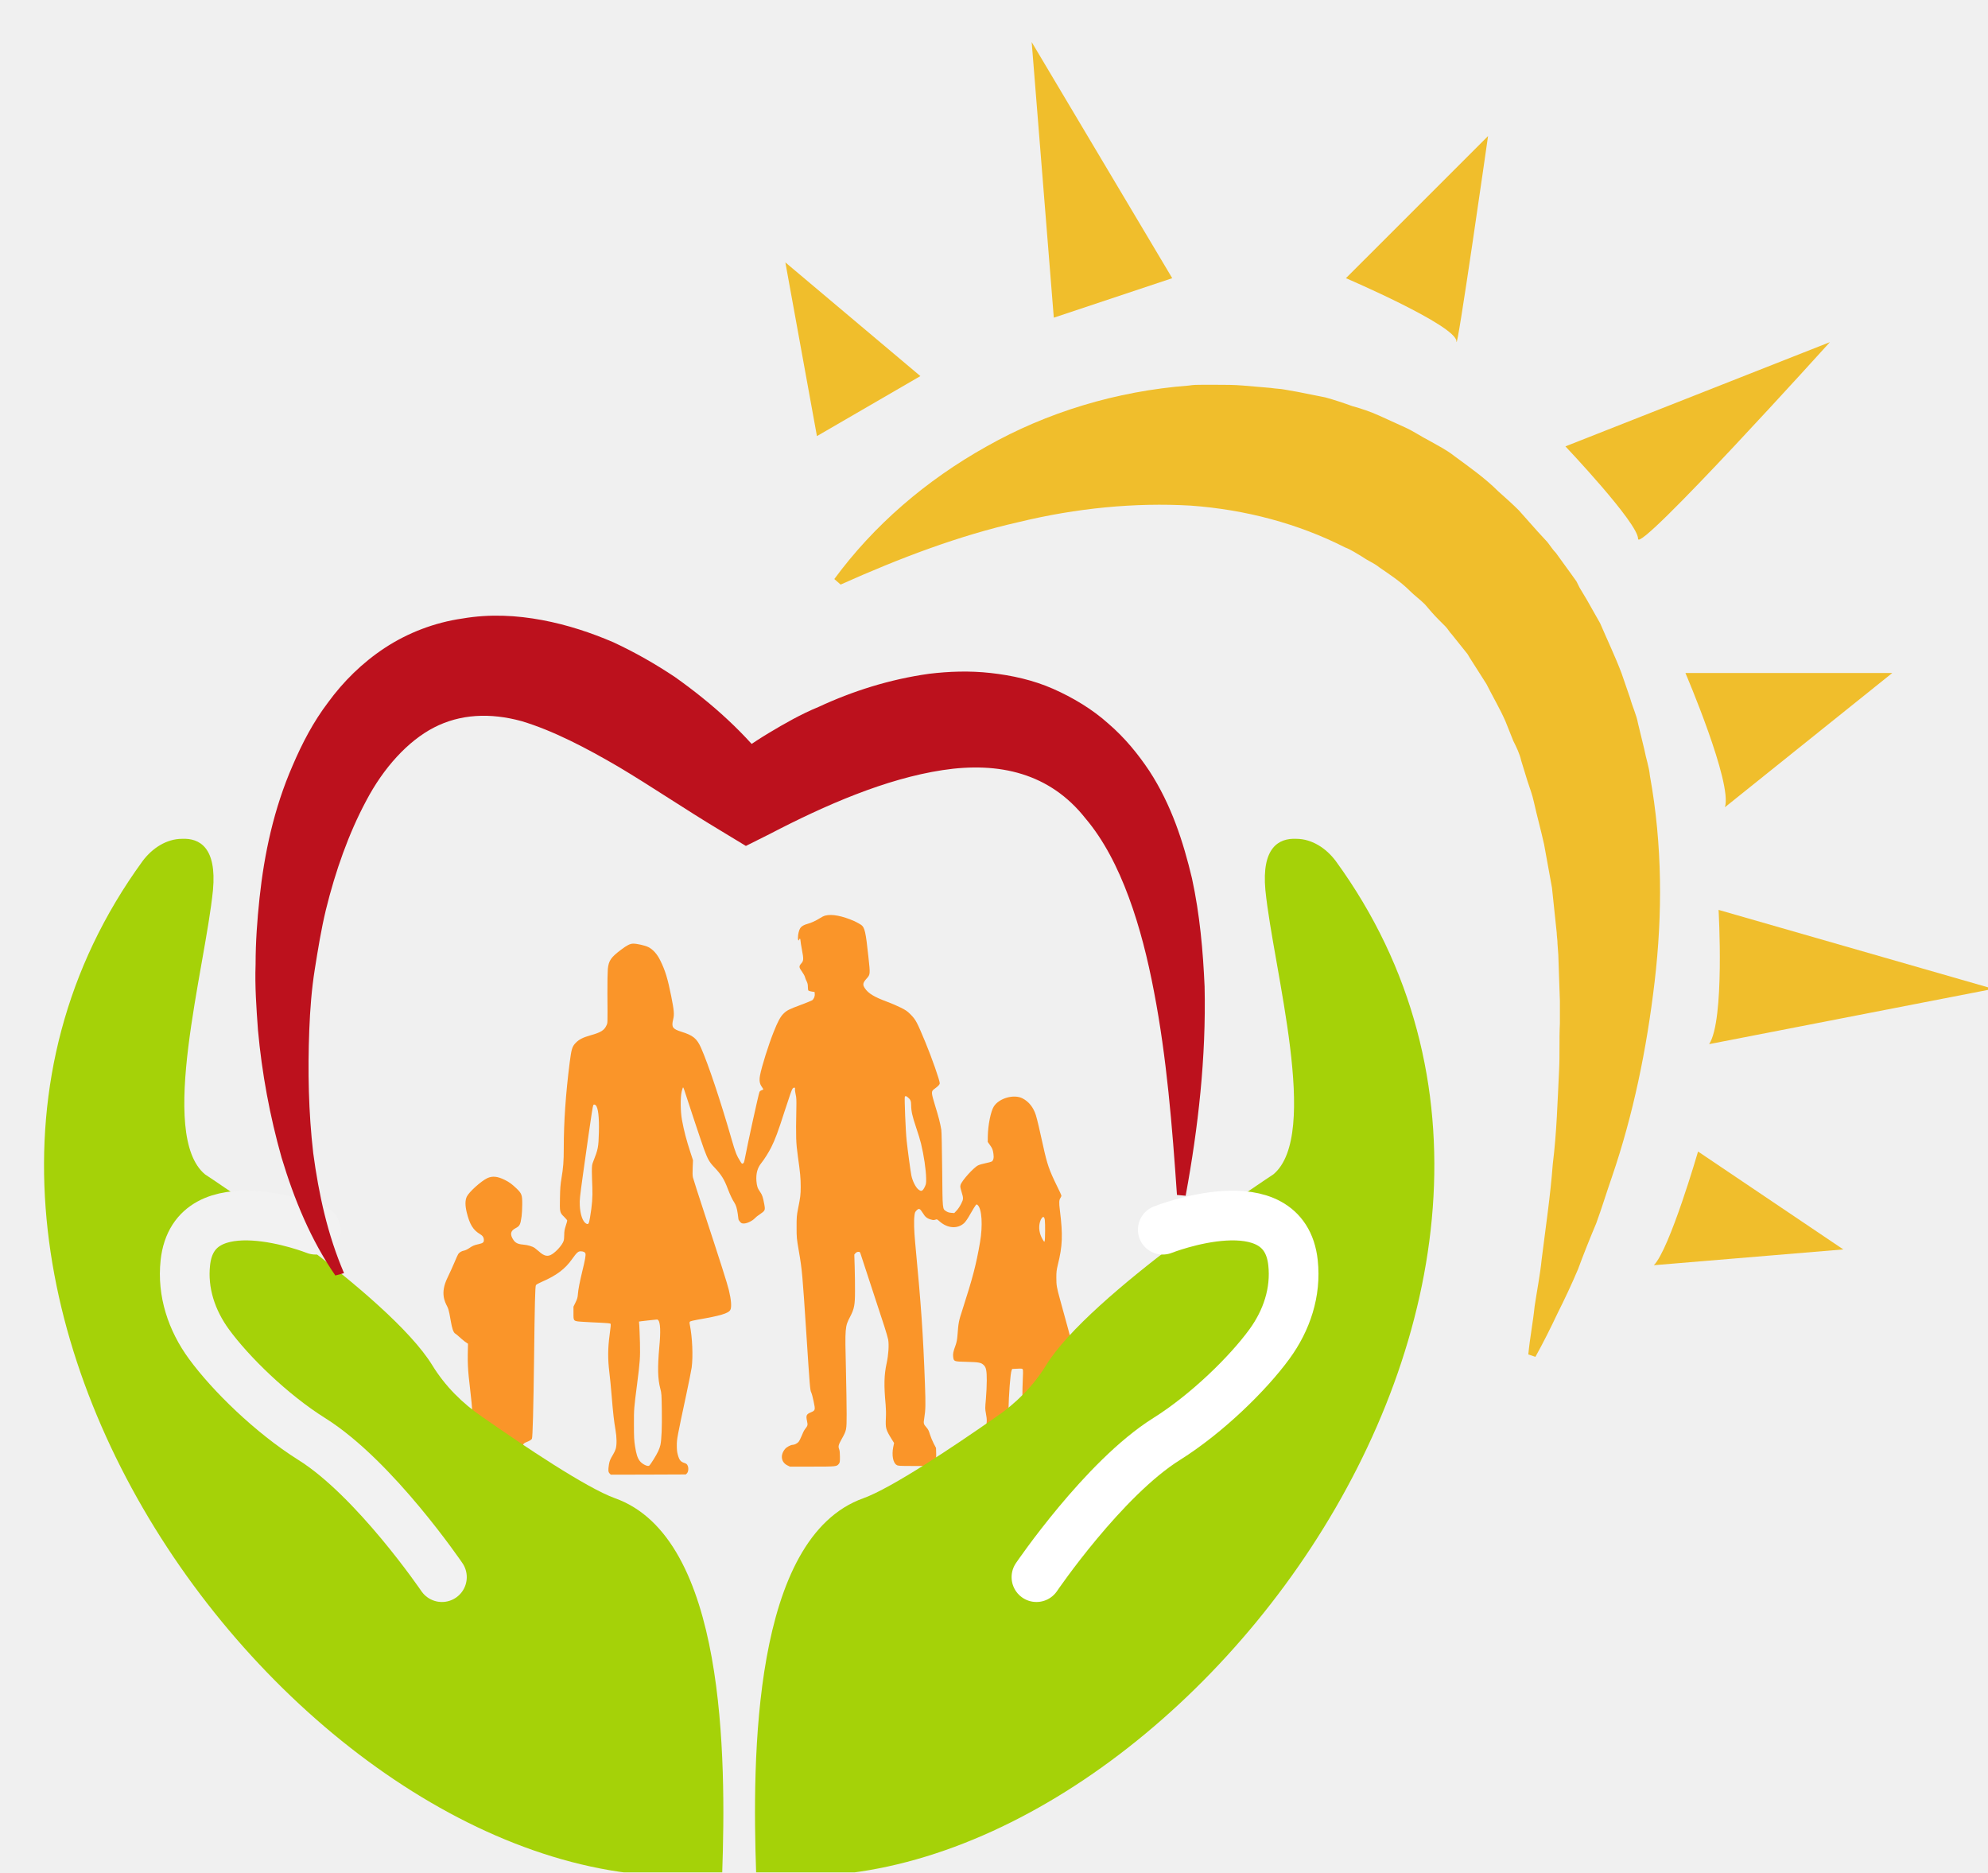
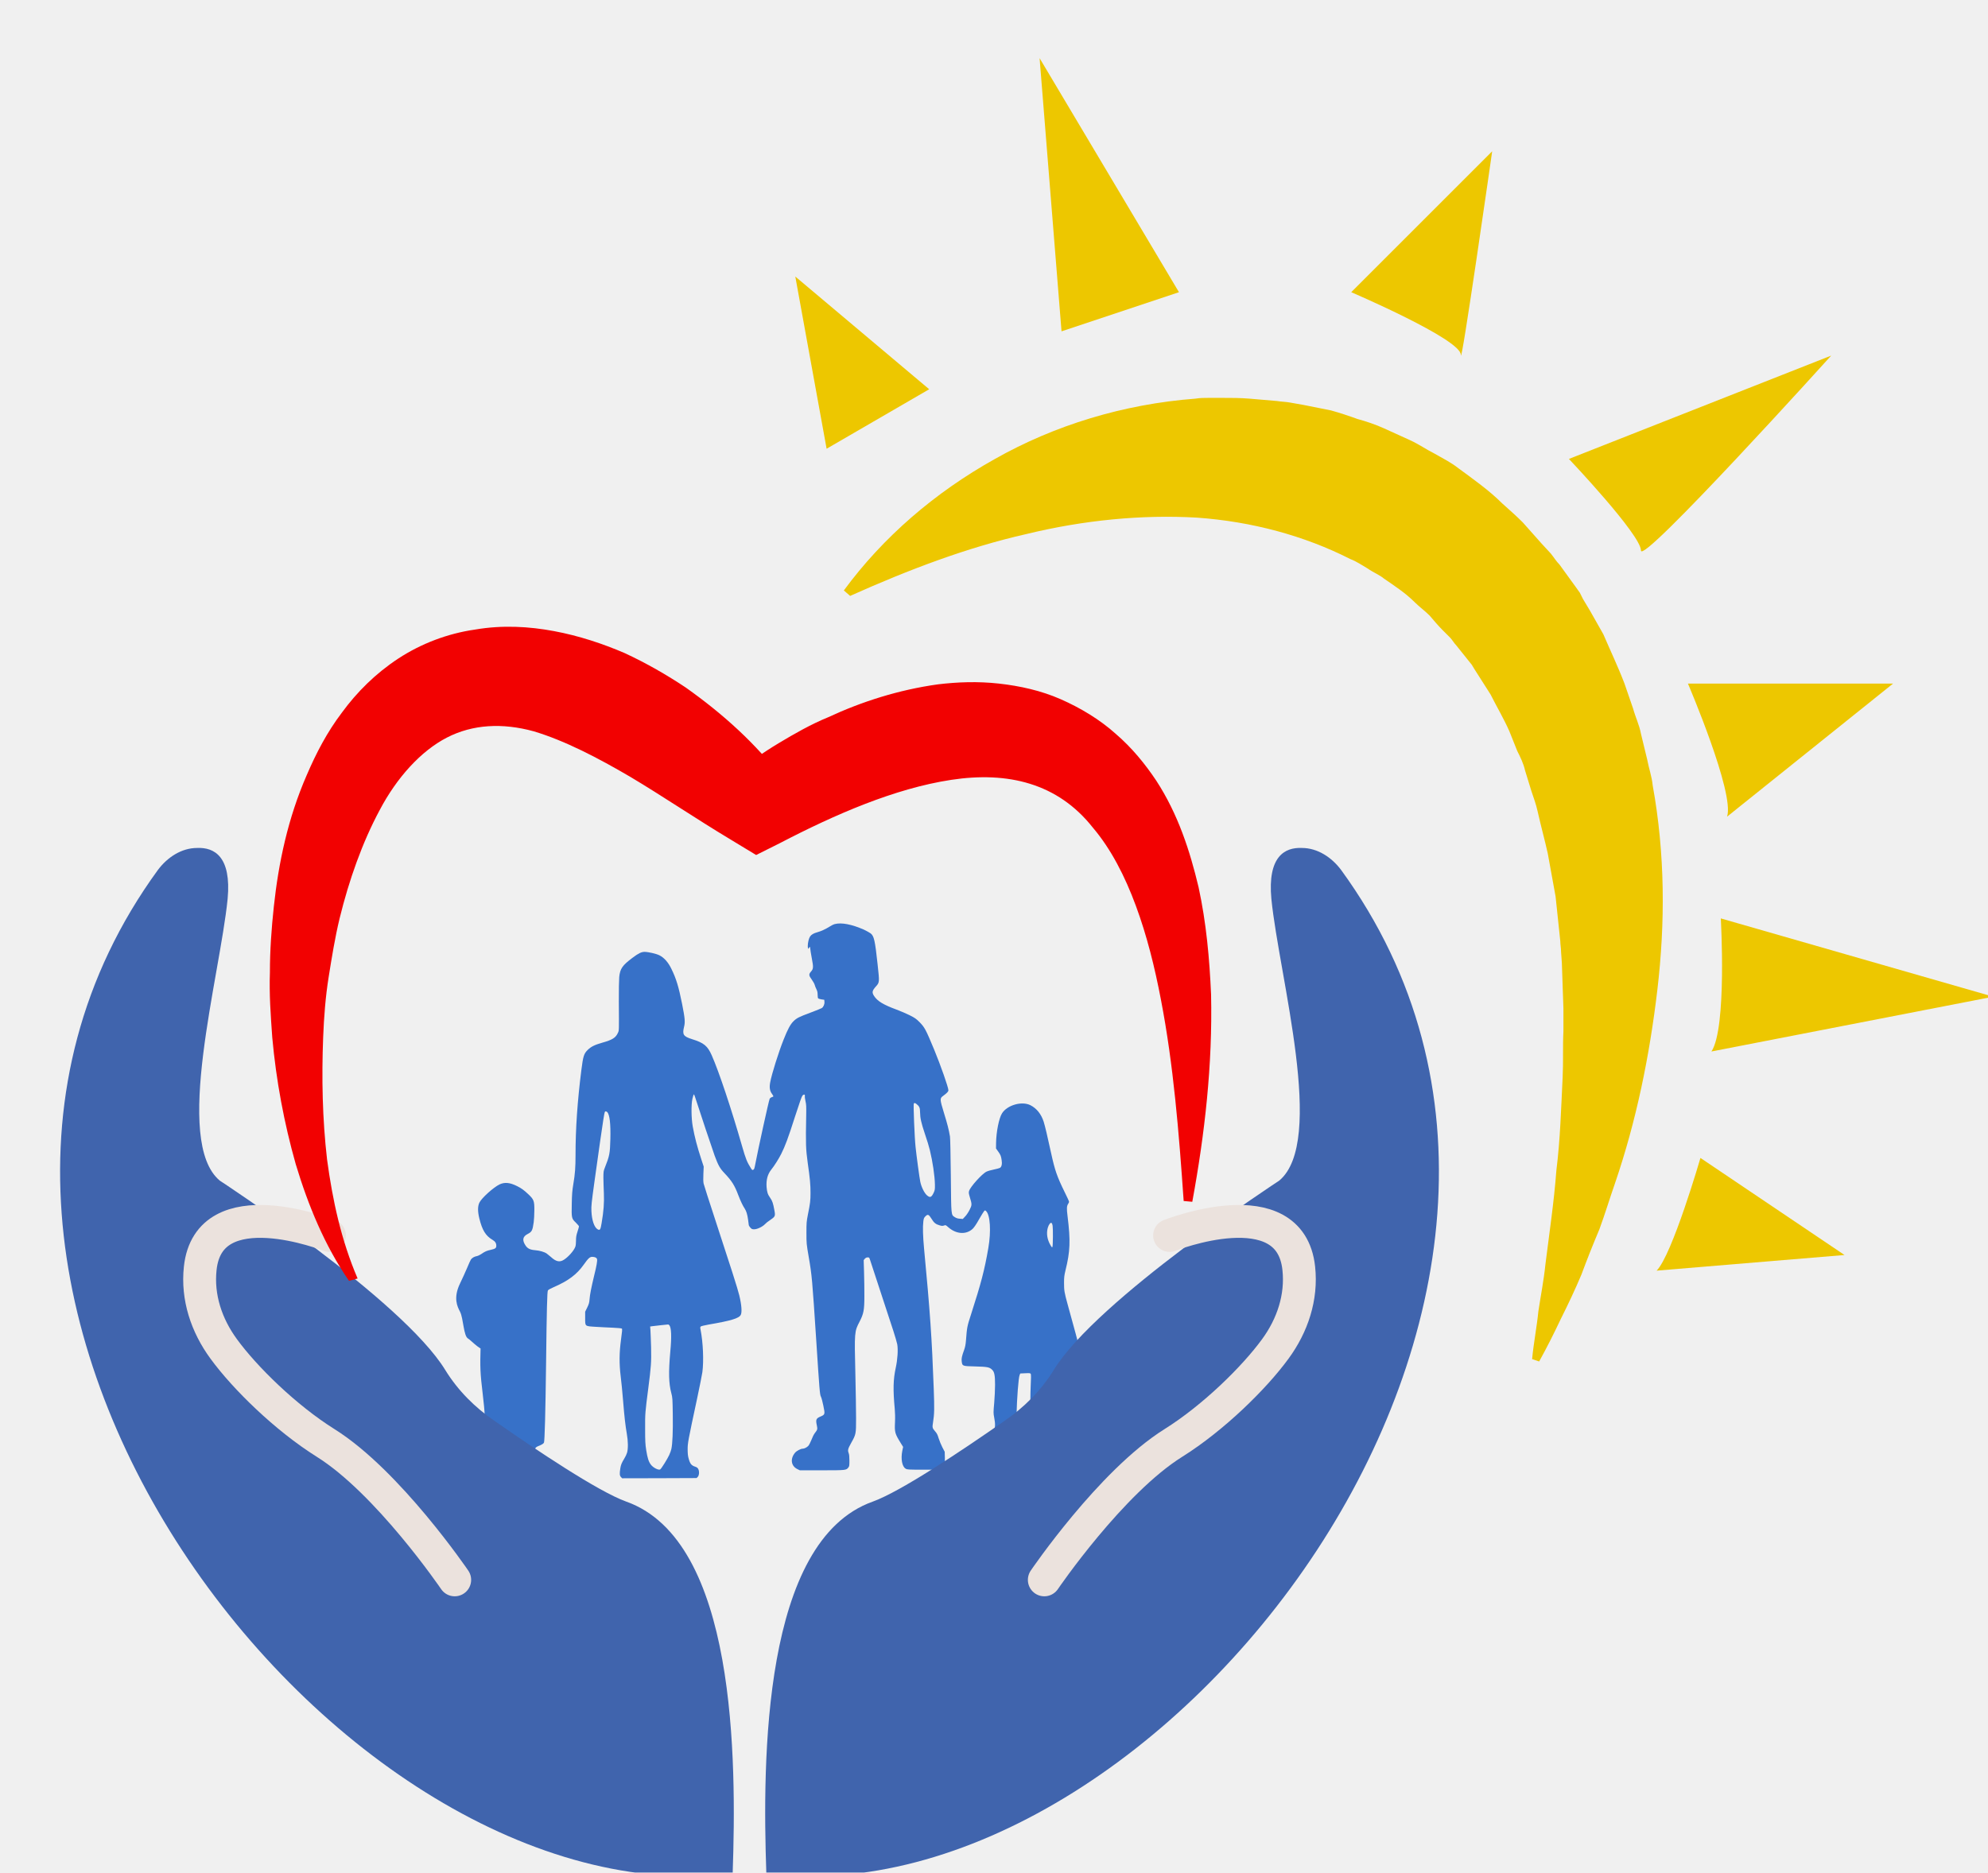
- <svg xmlns="http://www.w3.org/2000/svg" width="120" height="113" viewBox="0 0 120 113" fill="none">
+ <svg xmlns="http://www.w3.org/2000/svg" width="121" height="114" viewBox="0 0 121 114" fill="none">
  <g clip-path="url(#clip0)">
-     <path d="M49.809 55.259C49.733 55.278 49.585 55.35 49.48 55.421C49.256 55.564 48.965 55.698 48.751 55.755C48.522 55.817 48.384 55.898 48.303 56.017C48.227 56.136 48.165 56.394 48.165 56.608C48.165 56.751 48.208 56.803 48.241 56.708C48.27 56.613 48.317 56.641 48.317 56.751C48.317 56.808 48.36 57.07 48.408 57.328C48.517 57.89 48.508 57.985 48.365 58.147C48.217 58.314 48.222 58.386 48.408 58.638C48.489 58.753 48.575 58.9 48.589 58.967C48.608 59.034 48.651 59.153 48.694 59.229C48.746 59.339 48.765 59.42 48.765 59.563C48.765 59.682 48.779 59.768 48.803 59.787C48.822 59.801 48.913 59.83 49.004 59.844L49.17 59.868L49.18 59.992C49.194 60.139 49.118 60.306 49.018 60.373C48.98 60.397 48.684 60.516 48.37 60.635C47.636 60.907 47.488 60.978 47.283 61.188C47.102 61.369 46.94 61.674 46.702 62.274C46.387 63.061 45.977 64.367 45.877 64.9C45.82 65.21 45.853 65.415 45.987 65.596C46.035 65.663 46.073 65.73 46.073 65.744C46.073 65.758 46.03 65.782 45.977 65.796C45.92 65.815 45.863 65.858 45.844 65.901C45.791 66.011 45.129 69.032 44.977 69.842C44.914 70.162 44.91 70.181 44.843 70.219C44.791 70.247 44.776 70.233 44.705 70.123C44.467 69.747 44.39 69.556 44.171 68.794C43.513 66.501 42.76 64.243 42.317 63.242C42.065 62.675 41.841 62.489 41.121 62.265C40.592 62.098 40.52 61.988 40.635 61.517C40.711 61.212 40.687 60.992 40.516 60.12C40.306 59.072 40.158 58.576 39.858 57.971C39.672 57.585 39.415 57.299 39.138 57.161C38.943 57.061 38.452 56.951 38.228 56.951C38.038 56.951 37.852 57.042 37.489 57.318C36.88 57.776 36.741 57.971 36.689 58.486C36.675 58.657 36.66 59.32 36.665 59.963C36.679 61.874 36.679 61.717 36.608 61.884C36.474 62.179 36.274 62.308 35.66 62.479C35.188 62.613 34.964 62.727 34.764 62.927C34.539 63.151 34.492 63.304 34.387 64.128C34.144 66.044 34.03 67.722 34.03 69.308C34.03 70.071 34.001 70.476 33.891 71.119C33.829 71.491 33.81 71.725 33.801 72.287C33.782 73.159 33.786 73.183 34.049 73.436C34.154 73.54 34.239 73.64 34.239 73.664C34.239 73.688 34.201 73.831 34.149 73.984C34.077 74.207 34.058 74.317 34.058 74.527C34.058 74.67 34.044 74.837 34.02 74.894C33.944 75.127 33.596 75.523 33.324 75.694C33.067 75.861 32.843 75.814 32.528 75.523C32.438 75.447 32.323 75.351 32.276 75.318C32.133 75.218 31.852 75.137 31.57 75.113C31.27 75.089 31.113 75.013 30.994 74.837C30.77 74.508 30.808 74.284 31.118 74.126C31.375 73.993 31.413 73.917 31.485 73.407C31.504 73.259 31.523 72.935 31.523 72.687C31.527 72.115 31.494 72.025 31.156 71.706C30.894 71.458 30.736 71.343 30.479 71.215C30.031 70.991 29.726 70.962 29.412 71.105C29.04 71.281 28.306 71.944 28.177 72.22C28.072 72.444 28.072 72.749 28.172 73.169C28.349 73.893 28.558 74.236 28.978 74.484C29.135 74.575 29.207 74.684 29.207 74.841C29.207 74.984 29.154 75.027 28.883 75.089C28.63 75.142 28.52 75.189 28.287 75.351C28.201 75.408 28.077 75.466 28.015 75.475C27.872 75.499 27.729 75.585 27.663 75.68C27.634 75.723 27.529 75.952 27.434 76.185C27.334 76.424 27.138 76.852 27 77.138C26.571 78.029 26.838 78.549 27 78.859C27.21 79.259 27.209 80.365 27.5 80.5C27.633 80.562 28.5 81.5 28.5 81C28.747 81.157 28.619 80.995 28.5 81C28.567 81.052 28.252 81 28.253 80.927C28.215 82.295 28.225 82.557 28.387 83.925C28.449 84.42 28.497 84.959 28.497 85.121C28.497 85.388 28.487 85.45 28.401 85.674C28.211 86.179 28.225 86.517 28.477 87.351C28.692 88.071 28.744 88.347 28.721 88.652C28.692 89.043 28.449 89 30.794 89C32.333 89 32.833 88.99 32.862 88.962C32.91 88.914 32.905 88.781 32.857 88.662C32.809 88.547 32.514 88.261 32.4 88.218C32.357 88.199 32.242 88.176 32.152 88.156C32.061 88.142 31.937 88.094 31.875 88.056C31.485 87.799 31.394 87.194 31.718 87.06C31.98 86.956 32.08 86.894 32.109 86.827C32.152 86.727 32.2 85.04 32.238 81.942C32.276 78.687 32.304 77.648 32.347 77.567C32.366 77.524 32.505 77.448 32.705 77.362C33.586 76.981 34.111 76.586 34.525 75.999C34.802 75.609 34.897 75.518 35.045 75.518C35.207 75.518 35.316 75.57 35.34 75.661C35.364 75.761 35.312 76.066 35.154 76.7C34.983 77.42 34.907 77.801 34.883 78.101C34.868 78.311 34.844 78.392 34.74 78.606L34.616 78.859V79.24C34.616 79.76 34.587 79.736 35.25 79.778C35.526 79.798 35.998 79.817 36.284 79.831C36.627 79.845 36.827 79.869 36.851 79.888C36.88 79.917 36.865 80.069 36.798 80.56C36.689 81.361 36.684 82.009 36.779 82.8C36.818 83.086 36.88 83.739 36.922 84.254C37.008 85.316 37.065 85.783 37.151 86.288C37.232 86.736 37.237 87.208 37.165 87.446C37.137 87.537 37.065 87.694 37.003 87.79C36.832 88.076 36.794 88.166 36.756 88.39C36.703 88.733 36.713 88.838 36.798 88.928L36.87 89L39.134 88.995L41.397 88.986L41.464 88.919C41.555 88.829 41.574 88.595 41.507 88.452C41.469 88.366 41.426 88.333 41.316 88.295C41.078 88.218 40.997 88.114 40.907 87.77C40.868 87.637 40.854 87.47 40.854 87.232C40.854 86.856 40.873 86.746 41.431 84.139C41.578 83.448 41.721 82.733 41.75 82.538C41.841 81.861 41.793 80.727 41.641 79.96C41.612 79.831 41.617 79.793 41.65 79.76C41.674 79.736 41.893 79.683 42.136 79.64C43.471 79.412 43.976 79.264 44.085 79.054C44.171 78.892 44.138 78.444 43.995 77.858C43.909 77.486 43.451 76.057 42.532 73.259C42.165 72.139 41.845 71.148 41.826 71.057C41.803 70.948 41.798 70.757 41.812 70.457L41.831 70.023L41.693 69.604C41.421 68.77 41.288 68.255 41.164 67.583C41.073 67.078 41.064 66.249 41.145 65.891C41.178 65.758 41.212 65.639 41.226 65.629C41.24 65.615 41.269 65.677 41.297 65.763C41.569 66.611 42.37 69.013 42.498 69.361C42.718 69.952 42.813 70.128 43.099 70.428C43.537 70.891 43.709 71.157 43.933 71.753C44.076 72.125 44.209 72.406 44.328 72.582C44.428 72.74 44.486 72.926 44.533 73.259C44.557 73.426 44.576 73.574 44.576 73.593C44.576 73.612 44.619 73.678 44.667 73.736C44.752 73.826 44.776 73.841 44.905 73.841C45.086 73.841 45.41 73.688 45.563 73.526C45.62 73.464 45.748 73.359 45.849 73.297C46.192 73.064 46.201 73.045 46.13 72.663C46.058 72.263 46.006 72.106 45.882 71.934C45.725 71.71 45.687 71.591 45.658 71.267C45.629 70.819 45.72 70.49 45.949 70.2C46.125 69.985 46.401 69.547 46.549 69.251C46.788 68.775 46.969 68.293 47.383 66.997C47.669 66.111 47.798 65.749 47.845 65.696C47.931 65.606 48.008 65.629 47.988 65.734C47.979 65.777 47.998 65.915 48.027 66.044C48.074 66.244 48.079 66.368 48.069 66.921C48.036 68.66 48.046 68.942 48.16 69.78C48.303 70.781 48.332 71.119 48.332 71.629C48.332 72.092 48.312 72.263 48.174 72.94C48.089 73.378 48.084 73.445 48.084 74.064C48.084 74.708 48.089 74.741 48.222 75.518C48.417 76.652 48.436 76.862 48.679 80.579C48.88 83.677 48.899 83.906 48.965 84.029C48.999 84.096 49.066 84.339 49.113 84.578C49.223 85.102 49.218 85.121 48.942 85.24C48.675 85.35 48.641 85.43 48.713 85.759C48.765 86.017 48.765 86.031 48.584 86.264C48.532 86.331 48.441 86.517 48.384 86.67C48.322 86.827 48.236 86.989 48.193 87.032C48.103 87.122 47.955 87.199 47.85 87.199C47.736 87.199 47.483 87.332 47.393 87.442C47.083 87.809 47.145 88.247 47.526 88.438L47.683 88.514H49.027C50.486 88.514 50.505 88.509 50.633 88.347C50.695 88.271 50.7 88.228 50.7 87.923C50.7 87.68 50.686 87.546 50.653 87.461C50.586 87.294 50.61 87.199 50.805 86.851C51.1 86.322 51.105 86.312 51.105 85.345C51.105 84.882 51.086 83.672 51.062 82.647C51 80.093 51.005 80.064 51.315 79.469C51.568 78.983 51.61 78.754 51.61 77.915C51.615 77.534 51.601 76.886 51.591 76.471L51.568 75.718L51.634 75.637C51.682 75.585 51.734 75.556 51.801 75.551C51.892 75.547 51.906 75.556 51.944 75.666C51.996 75.823 53.14 79.311 53.383 80.055C53.488 80.374 53.588 80.732 53.612 80.846C53.669 81.175 53.631 81.761 53.521 82.266C53.364 82.991 53.35 83.601 53.459 84.773C53.479 84.987 53.488 85.311 53.474 85.583C53.445 86.207 53.469 86.279 53.826 86.86L53.969 87.089L53.917 87.337C53.822 87.823 53.903 88.285 54.122 88.414C54.212 88.471 54.27 88.476 55.213 88.476C56.195 88.476 56.205 88.476 56.305 88.409C56.486 88.285 56.519 88.185 56.51 87.761L56.5 87.385L56.357 87.113C56.281 86.965 56.181 86.722 56.133 86.57C56.066 86.341 56.023 86.26 55.904 86.126C55.747 85.945 55.737 85.907 55.79 85.588C55.871 85.083 55.876 84.768 55.833 83.567C55.718 80.436 55.609 78.878 55.242 74.999C55.175 74.274 55.156 73.698 55.199 73.364C55.218 73.188 55.237 73.14 55.323 73.054C55.471 72.906 55.528 72.93 55.695 73.197C55.842 73.445 55.957 73.536 56.195 73.602C56.324 73.64 56.371 73.64 56.457 73.612C56.557 73.574 56.562 73.579 56.719 73.717C57.201 74.141 57.801 74.179 58.197 73.817C58.287 73.731 58.421 73.54 58.587 73.24C58.73 72.992 58.869 72.763 58.897 72.735C58.95 72.678 58.959 72.678 59.016 72.73C59.269 72.959 59.331 73.96 59.155 74.98C58.921 76.333 58.721 77.1 58.092 79.054C57.868 79.736 57.853 79.826 57.796 80.584C57.777 80.846 57.744 81.003 57.687 81.17C57.539 81.57 57.515 81.709 57.534 81.875C57.572 82.171 57.563 82.171 58.349 82.19C59.093 82.209 59.226 82.233 59.383 82.39C59.526 82.523 59.564 82.733 59.564 83.31C59.564 83.586 59.541 84.087 59.512 84.42C59.46 84.997 59.46 85.03 59.512 85.302C59.588 85.688 59.579 85.912 59.488 86.112C59.388 86.336 59.231 86.498 58.969 86.66C58.678 86.841 58.578 87.041 58.711 87.165C58.764 87.213 58.845 87.218 59.765 87.194L60.756 87.175L60.813 87.099C60.889 87.003 60.889 86.946 60.808 86.779C60.742 86.646 60.742 86.646 60.794 86.427C60.837 86.246 60.856 86.022 60.87 85.188C60.894 84.139 60.989 82.876 61.061 82.709L61.099 82.619L61.404 82.605C61.676 82.59 61.714 82.6 61.738 82.647C61.757 82.681 61.757 82.948 61.733 83.386C61.69 84.315 61.718 86.174 61.781 86.541C61.804 86.698 61.819 86.86 61.809 86.908C61.785 87.032 61.819 87.132 61.904 87.17C61.957 87.194 62.2 87.208 62.624 87.208C63.391 87.208 63.339 87.242 63.32 86.77L63.31 86.46L63.21 86.374L63.11 86.288L63.201 85.373C63.306 84.335 63.372 83.572 63.401 83.057C63.42 82.757 63.429 82.7 63.477 82.676C63.51 82.662 63.844 82.638 64.221 82.628L64.907 82.609L64.926 82.323C64.945 82.047 64.945 82.028 64.778 81.361C64.621 80.736 64.364 79.793 63.987 78.43C63.782 77.686 63.763 77.572 63.763 77.105C63.763 76.752 63.777 76.652 63.854 76.328C64.135 75.199 64.163 74.541 63.977 73.049C63.916 72.554 63.925 72.416 64.025 72.273C64.049 72.239 64.068 72.187 64.068 72.163C64.068 72.135 63.949 71.868 63.796 71.567C63.334 70.624 63.205 70.252 62.972 69.184C62.758 68.198 62.605 67.55 62.524 67.293C62.376 66.83 62.1 66.482 61.718 66.287C61.199 66.025 60.317 66.273 59.993 66.773C59.803 67.064 59.636 67.912 59.626 68.584L59.622 68.918L59.75 69.099C59.903 69.313 59.927 69.375 59.965 69.628C60.003 69.861 59.965 70.038 59.865 70.1C59.827 70.123 59.664 70.166 59.498 70.2C59.331 70.233 59.131 70.29 59.05 70.328C58.778 70.452 58.054 71.258 57.982 71.51C57.954 71.61 57.963 71.663 58.03 71.891C58.163 72.325 58.163 72.363 58.016 72.654C57.944 72.797 57.825 72.978 57.744 73.059L57.601 73.212L57.42 73.197C57.286 73.188 57.205 73.159 57.115 73.102C56.886 72.949 56.896 73.073 56.872 70.581C56.858 69.256 56.838 68.289 56.819 68.184C56.748 67.76 56.653 67.397 56.452 66.749C56.2 65.925 56.2 65.868 56.395 65.725C56.648 65.539 56.724 65.458 56.724 65.372C56.724 65.201 56.247 63.842 55.857 62.899C55.342 61.66 55.28 61.545 54.956 61.216C54.765 61.026 54.67 60.959 54.37 60.811C54.174 60.711 53.803 60.554 53.55 60.459C52.764 60.168 52.411 59.953 52.206 59.644C52.058 59.425 52.082 59.315 52.311 59.058C52.535 58.81 52.535 58.805 52.416 57.718C52.258 56.246 52.197 55.979 51.987 55.822C51.93 55.779 51.739 55.674 51.572 55.593C50.848 55.278 50.224 55.15 49.809 55.259ZM54.78 66.211C54.956 66.349 54.999 66.444 54.999 66.702C55.004 67.069 55.066 67.35 55.294 68.031C55.413 68.374 55.547 68.813 55.594 69.013C55.766 69.718 55.895 70.595 55.904 71.119C55.909 71.405 55.9 71.458 55.833 71.606C55.69 71.906 55.609 71.939 55.409 71.763C55.256 71.624 55.08 71.267 55.013 70.948C54.965 70.719 54.784 69.385 54.727 68.837C54.665 68.274 54.584 66.244 54.618 66.187C54.651 66.135 54.694 66.144 54.78 66.211ZM35.96 66.706C36.107 66.854 36.174 67.426 36.15 68.341C36.127 69.232 36.103 69.361 35.812 70.095C35.736 70.285 35.726 70.338 35.726 70.71C35.731 70.933 35.74 71.358 35.755 71.653C35.779 72.23 35.74 72.745 35.617 73.464C35.55 73.874 35.517 73.922 35.373 73.841C35.169 73.721 35.021 73.288 34.997 72.735C34.983 72.406 35.002 72.254 35.178 70.967C35.288 70.19 35.445 69.08 35.526 68.493C35.693 67.331 35.783 66.74 35.812 66.697C35.836 66.644 35.903 66.654 35.96 66.706ZM63.067 73.617C63.096 73.793 63.091 74.817 63.058 74.903C63.039 74.965 63.029 74.956 62.938 74.808C62.734 74.455 62.681 74.093 62.772 73.755C62.829 73.55 62.943 73.407 63.005 73.459C63.029 73.474 63.058 73.545 63.067 73.617ZM39.729 79.674C39.863 79.802 39.887 80.365 39.796 81.308C39.687 82.538 39.701 83.215 39.858 83.81C39.934 84.096 39.934 84.144 39.949 85.13C39.963 86.141 39.934 86.884 39.863 87.213C39.844 87.299 39.787 87.47 39.729 87.589C39.624 87.818 39.267 88.395 39.186 88.457C39.096 88.528 38.748 88.357 38.609 88.161C38.476 87.98 38.409 87.761 38.333 87.294C38.276 86.927 38.266 86.741 38.266 85.983C38.261 85.044 38.271 84.973 38.457 83.529C38.629 82.195 38.648 81.942 38.629 81.041C38.614 80.603 38.6 80.136 38.59 80.002L38.571 79.76L38.705 79.74C38.776 79.731 39.019 79.702 39.243 79.678C39.467 79.659 39.658 79.635 39.667 79.635C39.677 79.631 39.706 79.65 39.729 79.674ZM30.455 87.666C30.474 88.118 30.46 88.199 30.355 88.199C30.165 88.199 29.974 88.056 29.922 87.871C29.883 87.723 29.964 87.561 30.179 87.361C30.412 87.141 30.431 87.165 30.455 87.666Z" fill="#FA9529" />
-     <path d="M43.594 113.055C19.813 116.105 -10.306 77.932 8.614 51.959C9.185 51.197 10.043 50.625 10.996 50.625C12.045 50.577 13.093 51.149 12.855 53.723C12.379 58.488 9.519 68.496 12.379 70.879C12.379 70.879 23.483 78.123 26.104 82.412C26.866 83.651 27.915 84.699 29.106 85.509C31.632 87.273 35.397 89.799 37.113 90.418C43.832 92.801 43.832 106.145 43.594 113.055Z" fill="#A5D208" />
-     <path d="M19.05 74.215C19.05 74.215 11.711 71.308 11.187 76.216C10.996 77.98 11.568 79.695 12.616 81.125C13.903 82.888 16.381 85.319 18.812 86.844C22.625 89.227 26.675 95.184 26.675 95.184" stroke="#F2F2F2" stroke-width="3" stroke-miterlimit="10" stroke-linecap="round" />
-     <path d="M45.643 113.055C69.424 116.105 99.544 77.932 80.624 51.959C80.052 51.197 79.194 50.625 78.241 50.625C77.192 50.577 76.144 51.149 76.382 53.723C76.859 58.488 79.718 68.496 76.859 70.879C76.859 70.879 65.755 78.123 63.133 82.412C62.371 83.651 61.323 84.699 60.131 85.509C57.605 87.273 53.84 89.799 52.125 90.418C45.405 92.801 45.405 106.145 45.643 113.055Z" fill="#A5D208" />
-     <path d="M70.187 74.215C70.187 74.215 77.526 71.308 78.05 76.216C78.241 77.98 77.669 79.695 76.621 81.125C75.334 82.888 72.856 85.319 70.425 86.844C66.612 89.227 62.562 95.184 62.562 95.184" stroke="white" stroke-width="3" stroke-miterlimit="10" stroke-linecap="round" />
-     <path d="M20.242 76.979C18.764 74.834 17.763 72.404 17.001 69.878C16.286 67.352 15.809 64.779 15.571 62.158C15.476 60.824 15.38 59.537 15.428 58.202C15.428 56.868 15.524 55.534 15.666 54.199C15.952 51.531 16.524 48.814 17.668 46.193C18.24 44.859 18.907 43.572 19.813 42.38C20.718 41.141 21.862 39.998 23.244 39.092C24.626 38.187 26.246 37.567 27.914 37.329C29.582 37.043 31.203 37.138 32.728 37.424C34.253 37.71 35.683 38.187 37.017 38.759C38.351 39.378 39.59 40.093 40.734 40.855C43.022 42.476 45.023 44.287 46.644 46.431L43.641 46.193C44.499 45.478 45.452 44.811 46.406 44.239C47.359 43.667 48.359 43.095 49.408 42.666C51.457 41.713 53.697 40.998 56.08 40.665C57.271 40.522 58.511 40.474 59.797 40.617C61.084 40.76 62.371 41.046 63.562 41.57C64.754 42.094 65.945 42.809 66.898 43.667C67.899 44.525 68.709 45.526 69.376 46.527C70.711 48.576 71.426 50.816 71.95 53.008C72.426 55.2 72.617 57.392 72.712 59.537C72.808 63.826 72.331 68.019 71.569 72.166L71.044 72.118C70.758 67.972 70.425 63.826 69.662 59.87C69.281 57.869 68.805 55.962 68.137 54.152C67.47 52.341 66.612 50.673 65.516 49.386C63.371 46.669 60.322 45.955 56.89 46.479C53.459 47.003 49.837 48.576 46.453 50.339L45.023 51.054L43.451 50.101C41.306 48.814 39.352 47.48 37.351 46.288C35.397 45.145 33.395 44.096 31.489 43.524C29.582 43 27.771 43.095 26.199 43.906C24.626 44.716 23.149 46.336 22.1 48.337C21.052 50.291 20.242 52.579 19.67 54.914C19.384 56.105 19.193 57.297 19.003 58.488C18.812 59.68 18.717 60.919 18.669 62.158C18.574 64.636 18.621 67.114 18.907 69.592C19.241 72.07 19.765 74.501 20.766 76.836L20.242 76.979Z" fill="#BC111D" />
-     <path d="M50.361 34.946C52.744 31.706 55.889 28.989 59.559 26.94C63.181 24.891 67.374 23.604 71.759 23.27C72.045 23.223 72.283 23.223 72.569 23.223H73.379C73.951 23.223 74.475 23.223 75.047 23.27L76.715 23.413C77.001 23.461 77.287 23.461 77.525 23.509L78.336 23.652L80.004 23.985C80.528 24.128 81.1 24.319 81.624 24.509C82.148 24.652 82.72 24.843 83.244 25.081C83.769 25.32 84.293 25.558 84.817 25.796C85.341 26.034 85.818 26.368 86.294 26.606L87.057 27.035C87.295 27.178 87.534 27.321 87.772 27.512C88.677 28.179 89.63 28.846 90.441 29.656C90.87 30.038 91.299 30.419 91.68 30.8C92.061 31.229 92.442 31.658 92.824 32.087L93.395 32.706C93.586 32.944 93.729 33.183 93.92 33.373L94.921 34.755L95.159 35.089L95.349 35.47L95.778 36.185L96.588 37.615C97.017 38.616 97.494 39.616 97.875 40.617L98.4 42.142C98.542 42.666 98.781 43.143 98.876 43.667L99.257 45.24C99.353 45.764 99.543 46.288 99.591 46.812C100.353 51.006 100.353 55.2 99.877 59.251C99.4 63.302 98.59 67.257 97.303 71.022C96.97 71.975 96.684 72.928 96.35 73.834C95.969 74.739 95.588 75.692 95.254 76.598C94.873 77.503 94.444 78.409 94.015 79.266C93.586 80.172 93.157 81.03 92.681 81.888L92.252 81.745C92.347 80.744 92.538 79.791 92.633 78.838C92.776 77.884 92.966 76.931 93.062 75.978C93.3 74.072 93.586 72.166 93.729 70.259C93.967 68.353 94.015 66.495 94.11 64.588C94.158 63.635 94.11 62.73 94.158 61.777V60.395L94.11 59.013L94.063 57.63L94.015 56.963C94.015 56.725 93.967 56.487 93.967 56.296C93.872 55.391 93.777 54.485 93.681 53.58L93.205 50.959C93.014 50.101 92.776 49.243 92.585 48.385C92.49 47.956 92.347 47.575 92.204 47.146L91.823 45.907C91.727 45.478 91.537 45.097 91.346 44.716L90.87 43.524C90.536 42.762 90.107 42.047 89.726 41.284L89.059 40.236L88.725 39.712L88.582 39.473L88.391 39.235L87.629 38.282C87.486 38.139 87.391 37.948 87.248 37.806L86.819 37.377C86.533 37.091 86.294 36.805 86.009 36.471C85.723 36.185 85.389 35.947 85.103 35.661C84.531 35.089 83.864 34.66 83.244 34.231C82.959 33.993 82.577 33.85 82.244 33.612C81.91 33.421 81.576 33.183 81.195 33.04C78.383 31.61 75.19 30.752 71.854 30.514C68.518 30.323 64.992 30.657 61.465 31.515C57.891 32.325 54.364 33.659 50.742 35.28L50.361 34.946Z" fill="#F0BE2C" />
-     <path d="M49.312 26.32L55.556 22.698L47.406 15.836L49.312 26.32Z" fill="#F0BE2C" />
-     <path d="M63.61 19.172L70.758 16.789L62.275 2.54L63.61 19.172Z" fill="#F0BE2C" />
-     <path d="M81.243 16.789C81.243 16.789 87.915 19.648 87.915 20.602C87.915 21.555 89.822 8.211 89.822 8.211L81.243 16.789Z" fill="#F0BE2C" />
-     <path d="M94.492 26.94C94.492 26.94 98.877 31.562 98.877 32.516C98.877 33.469 110.457 20.649 110.457 20.649L94.492 26.94Z" fill="#F0BE2C" />
-     <path d="M101.736 40.617C101.736 40.617 104.595 47.289 104.119 48.719L114.222 40.617H101.736Z" fill="#F0BE2C" />
-     <path d="M103.737 54.914C103.737 54.914 104.119 61.586 103.166 63.016L120.322 59.68L103.737 54.914Z" fill="#F0BE2C" />
-     <path d="M102.498 69.497C102.498 69.497 100.782 75.406 99.829 76.359L111.267 75.406L102.498 69.497Z" fill="#F0BE2C" />
+     <path d="M50.809 56.259C50.733 56.278 50.585 56.35 50.48 56.421C50.256 56.564 49.965 56.698 49.751 56.755C49.522 56.817 49.384 56.898 49.303 57.017C49.227 57.136 49.165 57.394 49.165 57.608C49.165 57.751 49.208 57.803 49.241 57.708C49.27 57.613 49.317 57.641 49.317 57.751C49.317 57.808 49.36 58.07 49.408 58.328C49.517 58.89 49.508 58.985 49.365 59.147C49.217 59.314 49.222 59.386 49.408 59.638C49.489 59.753 49.575 59.9 49.589 59.967C49.608 60.034 49.651 60.153 49.694 60.229C49.746 60.339 49.765 60.42 49.765 60.563C49.765 60.682 49.779 60.768 49.803 60.787C49.822 60.801 49.913 60.83 50.004 60.844L50.17 60.868L50.18 60.992C50.194 61.139 50.118 61.306 50.018 61.373C49.98 61.397 49.684 61.516 49.37 61.635C48.636 61.907 48.488 61.978 48.283 62.188C48.102 62.369 47.94 62.674 47.702 63.274C47.387 64.061 46.977 65.367 46.877 65.9C46.82 66.21 46.853 66.415 46.987 66.596C47.035 66.663 47.073 66.73 47.073 66.744C47.073 66.758 47.03 66.782 46.977 66.796C46.92 66.815 46.863 66.858 46.844 66.901C46.791 67.011 46.129 70.032 45.977 70.842C45.914 71.162 45.91 71.181 45.843 71.219C45.791 71.247 45.776 71.233 45.705 71.123C45.467 70.747 45.39 70.556 45.171 69.794C44.513 67.501 43.76 65.243 43.317 64.242C43.065 63.675 42.841 63.489 42.121 63.265C41.592 63.098 41.52 62.988 41.635 62.517C41.711 62.212 41.687 61.992 41.516 61.12C41.306 60.072 41.158 59.576 40.858 58.971C40.672 58.585 40.415 58.299 40.138 58.161C39.943 58.061 39.452 57.951 39.228 57.951C39.038 57.951 38.852 58.042 38.489 58.318C37.88 58.776 37.741 58.971 37.689 59.486C37.675 59.657 37.66 60.32 37.665 60.963C37.679 62.874 37.679 62.717 37.608 62.884C37.474 63.179 37.274 63.308 36.66 63.479C36.188 63.613 35.964 63.727 35.764 63.927C35.539 64.151 35.492 64.304 35.387 65.128C35.144 67.044 35.03 68.722 35.03 70.308C35.03 71.071 35.001 71.476 34.891 72.119C34.829 72.491 34.81 72.725 34.801 73.287C34.782 74.159 34.786 74.183 35.049 74.436C35.154 74.54 35.239 74.64 35.239 74.664C35.239 74.688 35.201 74.831 35.149 74.984C35.077 75.207 35.058 75.317 35.058 75.527C35.058 75.67 35.044 75.837 35.02 75.894C34.944 76.127 34.596 76.523 34.324 76.694C34.067 76.861 33.843 76.814 33.528 76.523C33.438 76.447 33.323 76.351 33.276 76.318C33.133 76.218 32.852 76.137 32.57 76.113C32.27 76.089 32.113 76.013 31.994 75.837C31.77 75.508 31.808 75.284 32.118 75.126C32.375 74.993 32.413 74.917 32.485 74.407C32.504 74.259 32.523 73.935 32.523 73.687C32.528 73.115 32.494 73.025 32.156 72.706C31.894 72.458 31.736 72.343 31.479 72.215C31.031 71.991 30.726 71.962 30.412 72.105C30.04 72.281 29.306 72.944 29.177 73.22C29.072 73.444 29.072 73.749 29.172 74.169C29.349 74.893 29.558 75.236 29.978 75.484C30.135 75.575 30.207 75.684 30.207 75.841C30.207 75.984 30.154 76.027 29.883 76.089C29.63 76.142 29.52 76.189 29.287 76.351C29.201 76.408 29.077 76.466 29.015 76.475C28.872 76.499 28.729 76.585 28.663 76.68C28.634 76.723 28.529 76.952 28.434 77.185C28.334 77.424 28.138 77.852 28 78.138C27.571 79.029 27.838 79.549 28 79.859C28.21 80.259 28.209 81.365 28.5 81.5C28.633 81.562 29.5 82.5 29.5 82C29.747 82.157 29.619 81.995 29.5 82C29.567 82.052 29.252 82 29.253 81.927C29.215 83.295 29.225 83.557 29.387 84.925C29.449 85.42 29.497 85.959 29.497 86.121C29.497 86.388 29.487 86.45 29.401 86.674C29.211 87.179 29.225 87.517 29.477 88.351C29.692 89.071 29.744 89.347 29.721 89.652C29.692 90.043 29.449 90 31.794 90C33.333 90 33.833 89.99 33.862 89.962C33.91 89.914 33.905 89.781 33.857 89.662C33.809 89.547 33.514 89.261 33.4 89.218C33.357 89.199 33.242 89.176 33.152 89.156C33.061 89.142 32.937 89.094 32.876 89.056C32.485 88.799 32.394 88.194 32.718 88.06C32.98 87.956 33.08 87.894 33.109 87.827C33.152 87.727 33.2 86.04 33.238 82.942C33.276 79.687 33.304 78.648 33.347 78.567C33.366 78.524 33.505 78.448 33.705 78.362C34.586 77.981 35.111 77.586 35.525 76.999C35.802 76.609 35.897 76.518 36.045 76.518C36.207 76.518 36.316 76.57 36.34 76.661C36.364 76.761 36.312 77.066 36.154 77.7C35.983 78.42 35.907 78.801 35.883 79.101C35.868 79.311 35.844 79.392 35.74 79.606L35.616 79.859V80.24C35.616 80.76 35.587 80.736 36.25 80.778C36.526 80.798 36.998 80.817 37.284 80.831C37.627 80.845 37.827 80.869 37.851 80.888C37.88 80.917 37.865 81.069 37.798 81.56C37.689 82.361 37.684 83.009 37.779 83.8C37.818 84.086 37.88 84.739 37.922 85.254C38.008 86.316 38.065 86.783 38.151 87.288C38.232 87.736 38.237 88.208 38.165 88.446C38.137 88.537 38.065 88.694 38.003 88.79C37.832 89.076 37.794 89.166 37.756 89.39C37.703 89.733 37.713 89.838 37.798 89.928L37.87 90L40.134 89.995L42.397 89.986L42.464 89.919C42.555 89.829 42.574 89.595 42.507 89.452C42.469 89.366 42.426 89.333 42.316 89.295C42.078 89.218 41.997 89.114 41.907 88.77C41.868 88.637 41.854 88.47 41.854 88.232C41.854 87.856 41.873 87.746 42.431 85.139C42.578 84.448 42.721 83.733 42.75 83.538C42.841 82.861 42.793 81.727 42.641 80.96C42.612 80.831 42.617 80.793 42.65 80.76C42.674 80.736 42.893 80.683 43.136 80.64C44.471 80.412 44.976 80.264 45.085 80.054C45.171 79.892 45.138 79.444 44.995 78.858C44.909 78.486 44.451 77.057 43.532 74.259C43.165 73.139 42.845 72.148 42.826 72.057C42.803 71.948 42.798 71.757 42.812 71.457L42.831 71.023L42.693 70.604C42.421 69.77 42.288 69.255 42.164 68.583C42.073 68.078 42.064 67.249 42.145 66.891C42.178 66.758 42.212 66.639 42.226 66.629C42.24 66.615 42.269 66.677 42.297 66.763C42.569 67.611 43.37 70.013 43.498 70.361C43.718 70.952 43.813 71.128 44.099 71.428C44.537 71.891 44.709 72.157 44.933 72.753C45.076 73.125 45.209 73.406 45.328 73.582C45.428 73.74 45.486 73.926 45.533 74.259C45.557 74.426 45.576 74.574 45.576 74.593C45.576 74.612 45.619 74.678 45.667 74.736C45.752 74.826 45.776 74.841 45.905 74.841C46.086 74.841 46.41 74.688 46.563 74.526C46.62 74.464 46.748 74.359 46.849 74.297C47.192 74.064 47.201 74.045 47.13 73.663C47.058 73.263 47.006 73.106 46.882 72.934C46.725 72.71 46.687 72.591 46.658 72.267C46.629 71.819 46.72 71.49 46.949 71.2C47.125 70.985 47.401 70.547 47.549 70.251C47.788 69.775 47.969 69.293 48.383 67.997C48.669 67.111 48.798 66.749 48.845 66.696C48.931 66.606 49.008 66.629 48.988 66.734C48.979 66.777 48.998 66.915 49.027 67.044C49.074 67.244 49.079 67.368 49.069 67.921C49.036 69.66 49.046 69.942 49.16 70.78C49.303 71.781 49.332 72.119 49.332 72.629C49.332 73.092 49.312 73.263 49.174 73.94C49.089 74.378 49.084 74.445 49.084 75.064C49.084 75.708 49.089 75.741 49.222 76.518C49.417 77.652 49.436 77.862 49.679 81.579C49.88 84.677 49.899 84.906 49.965 85.029C49.999 85.096 50.066 85.339 50.113 85.578C50.223 86.102 50.218 86.121 49.942 86.24C49.675 86.35 49.641 86.43 49.713 86.759C49.765 87.017 49.765 87.031 49.584 87.264C49.532 87.331 49.441 87.517 49.384 87.67C49.322 87.827 49.236 87.989 49.193 88.032C49.103 88.122 48.955 88.199 48.85 88.199C48.736 88.199 48.483 88.332 48.393 88.442C48.083 88.809 48.145 89.247 48.526 89.438L48.683 89.514H50.027C51.486 89.514 51.505 89.509 51.633 89.347C51.695 89.271 51.7 89.228 51.7 88.923C51.7 88.68 51.686 88.546 51.653 88.461C51.586 88.294 51.61 88.199 51.805 87.851C52.1 87.322 52.105 87.312 52.105 86.345C52.105 85.882 52.086 84.672 52.062 83.647C52 81.093 52.005 81.064 52.315 80.469C52.568 79.983 52.61 79.754 52.61 78.915C52.615 78.534 52.601 77.886 52.591 77.471L52.568 76.718L52.634 76.637C52.682 76.585 52.734 76.556 52.801 76.551C52.892 76.547 52.906 76.556 52.944 76.666C52.996 76.823 54.14 80.311 54.383 81.055C54.488 81.374 54.588 81.732 54.612 81.846C54.669 82.175 54.631 82.761 54.521 83.266C54.364 83.991 54.35 84.601 54.459 85.773C54.479 85.987 54.488 86.311 54.474 86.583C54.445 87.207 54.469 87.279 54.826 87.86L54.969 88.089L54.917 88.337C54.822 88.823 54.903 89.285 55.122 89.414C55.212 89.471 55.27 89.476 56.213 89.476C57.195 89.476 57.205 89.476 57.305 89.409C57.486 89.285 57.519 89.185 57.51 88.761L57.5 88.385L57.357 88.113C57.281 87.965 57.181 87.722 57.133 87.57C57.066 87.341 57.023 87.26 56.904 87.126C56.747 86.945 56.737 86.907 56.79 86.588C56.871 86.083 56.876 85.768 56.833 84.567C56.718 81.436 56.609 79.878 56.242 75.999C56.175 75.274 56.156 74.698 56.199 74.364C56.218 74.188 56.237 74.14 56.323 74.054C56.471 73.906 56.528 73.93 56.695 74.197C56.842 74.445 56.957 74.536 57.195 74.602C57.324 74.64 57.371 74.64 57.457 74.612C57.557 74.574 57.562 74.579 57.719 74.717C58.201 75.141 58.801 75.179 59.197 74.817C59.287 74.731 59.421 74.54 59.587 74.24C59.73 73.992 59.869 73.763 59.897 73.735C59.95 73.678 59.959 73.678 60.016 73.73C60.269 73.959 60.331 74.96 60.155 75.98C59.921 77.333 59.721 78.1 59.092 80.054C58.868 80.736 58.853 80.826 58.796 81.584C58.777 81.846 58.744 82.003 58.687 82.17C58.539 82.57 58.515 82.709 58.534 82.875C58.572 83.171 58.563 83.171 59.349 83.19C60.093 83.209 60.226 83.233 60.383 83.39C60.526 83.523 60.564 83.733 60.564 84.31C60.564 84.586 60.541 85.087 60.512 85.42C60.46 85.997 60.46 86.03 60.512 86.302C60.588 86.688 60.579 86.912 60.488 87.112C60.388 87.336 60.231 87.498 59.969 87.66C59.678 87.841 59.578 88.041 59.711 88.165C59.764 88.213 59.845 88.218 60.765 88.194L61.756 88.175L61.813 88.099C61.889 88.003 61.889 87.946 61.808 87.779C61.742 87.646 61.742 87.646 61.794 87.427C61.837 87.246 61.856 87.022 61.87 86.188C61.894 85.139 61.989 83.876 62.061 83.709L62.099 83.619L62.404 83.605C62.676 83.59 62.714 83.6 62.738 83.647C62.757 83.681 62.757 83.948 62.733 84.386C62.69 85.315 62.718 87.174 62.781 87.541C62.804 87.698 62.819 87.86 62.809 87.908C62.785 88.032 62.819 88.132 62.904 88.17C62.957 88.194 63.2 88.208 63.624 88.208C64.391 88.208 64.339 88.242 64.32 87.77L64.31 87.46L64.21 87.374L64.11 87.288L64.201 86.373C64.305 85.335 64.372 84.572 64.401 84.057C64.42 83.757 64.429 83.7 64.477 83.676C64.51 83.662 64.844 83.638 65.221 83.628L65.907 83.609L65.926 83.323C65.945 83.047 65.945 83.028 65.778 82.361C65.621 81.736 65.364 80.793 64.987 79.43C64.782 78.686 64.763 78.572 64.763 78.105C64.763 77.752 64.777 77.652 64.854 77.328C65.135 76.199 65.163 75.541 64.978 74.049C64.915 73.554 64.925 73.416 65.025 73.273C65.049 73.239 65.068 73.187 65.068 73.163C65.068 73.135 64.949 72.868 64.796 72.567C64.334 71.624 64.205 71.252 63.972 70.184C63.758 69.198 63.605 68.55 63.524 68.293C63.376 67.83 63.1 67.482 62.718 67.287C62.199 67.025 61.317 67.273 60.993 67.773C60.803 68.064 60.636 68.912 60.626 69.584L60.622 69.918L60.75 70.099C60.903 70.313 60.927 70.375 60.965 70.628C61.003 70.861 60.965 71.038 60.865 71.1C60.827 71.123 60.664 71.166 60.498 71.2C60.331 71.233 60.131 71.29 60.05 71.328C59.778 71.452 59.054 72.258 58.982 72.51C58.954 72.61 58.963 72.663 59.03 72.891C59.163 73.325 59.163 73.363 59.016 73.654C58.944 73.797 58.825 73.978 58.744 74.059L58.601 74.212L58.42 74.197C58.286 74.188 58.205 74.159 58.115 74.102C57.886 73.949 57.896 74.073 57.872 71.581C57.858 70.256 57.838 69.289 57.819 69.184C57.748 68.76 57.653 68.397 57.452 67.749C57.2 66.925 57.2 66.868 57.395 66.725C57.648 66.539 57.724 66.458 57.724 66.372C57.724 66.201 57.247 64.842 56.857 63.899C56.342 62.66 56.28 62.545 55.956 62.216C55.765 62.026 55.67 61.959 55.37 61.811C55.174 61.711 54.803 61.554 54.55 61.459C53.764 61.168 53.411 60.953 53.206 60.644C53.058 60.425 53.082 60.315 53.311 60.058C53.535 59.81 53.535 59.805 53.416 58.718C53.258 57.246 53.197 56.979 52.987 56.822C52.93 56.779 52.739 56.674 52.572 56.593C51.848 56.278 51.224 56.15 50.809 56.259ZM55.78 67.211C55.956 67.349 55.999 67.444 55.999 67.702C56.004 68.069 56.066 68.35 56.294 69.031C56.413 69.374 56.547 69.813 56.594 70.013C56.766 70.718 56.895 71.595 56.904 72.119C56.909 72.405 56.9 72.458 56.833 72.606C56.69 72.906 56.609 72.939 56.409 72.763C56.256 72.624 56.08 72.267 56.013 71.948C55.965 71.719 55.784 70.385 55.727 69.837C55.665 69.274 55.584 67.244 55.618 67.187C55.651 67.135 55.694 67.144 55.78 67.211ZM36.96 67.706C37.107 67.854 37.174 68.426 37.15 69.341C37.127 70.232 37.103 70.361 36.812 71.095C36.736 71.285 36.726 71.338 36.726 71.71C36.731 71.933 36.74 72.358 36.755 72.653C36.779 73.23 36.74 73.745 36.617 74.464C36.55 74.874 36.517 74.922 36.373 74.841C36.169 74.721 36.021 74.288 35.997 73.735C35.983 73.406 36.002 73.254 36.178 71.967C36.288 71.19 36.445 70.08 36.526 69.493C36.693 68.331 36.783 67.74 36.812 67.697C36.836 67.644 36.903 67.654 36.96 67.706ZM64.067 74.617C64.096 74.793 64.091 75.817 64.058 75.903C64.039 75.965 64.029 75.956 63.938 75.808C63.734 75.455 63.681 75.093 63.772 74.755C63.829 74.55 63.943 74.407 64.005 74.459C64.029 74.474 64.058 74.545 64.067 74.617ZM40.729 80.674C40.863 80.802 40.887 81.365 40.796 82.308C40.687 83.538 40.701 84.215 40.858 84.81C40.934 85.096 40.934 85.144 40.949 86.13C40.963 87.141 40.934 87.884 40.863 88.213C40.844 88.299 40.787 88.47 40.729 88.589C40.624 88.818 40.267 89.395 40.186 89.457C40.096 89.528 39.748 89.357 39.609 89.161C39.476 88.98 39.409 88.761 39.333 88.294C39.276 87.927 39.266 87.741 39.266 86.983C39.261 86.044 39.271 85.973 39.457 84.529C39.629 83.195 39.648 82.942 39.629 82.041C39.614 81.603 39.6 81.136 39.59 81.002L39.571 80.76L39.705 80.74C39.776 80.731 40.019 80.702 40.243 80.678C40.467 80.659 40.658 80.635 40.667 80.635C40.677 80.631 40.706 80.65 40.729 80.674ZM31.455 88.666C31.474 89.118 31.46 89.199 31.355 89.199C31.165 89.199 30.974 89.056 30.922 88.871C30.883 88.723 30.964 88.561 31.179 88.361C31.412 88.141 31.431 88.165 31.455 88.666Z" fill="#3771C8" />
+     <path d="M44.594 114.055C20.813 117.105 -9.306 78.932 9.614 52.959C10.185 52.197 11.043 51.625 11.996 51.625C13.045 51.577 14.093 52.149 13.855 54.723C13.379 59.488 10.519 69.496 13.379 71.879C13.379 71.879 24.483 79.123 27.104 83.412C27.866 84.651 28.915 85.699 30.106 86.509C32.632 88.273 36.397 90.798 38.113 91.418C44.832 93.801 44.832 107.145 44.594 114.055Z" fill="#4064AD" />
+     <path d="M20.05 75.215C20.05 75.215 12.711 72.308 12.187 77.216C11.996 78.98 12.568 80.695 13.617 82.125C14.903 83.888 17.382 86.319 19.812 87.844C23.625 90.227 27.676 96.184 27.676 96.184" stroke="#EBE2DD" stroke-width="2" stroke-miterlimit="10" stroke-linecap="round" />
+     <path d="M46.643 114.055C70.424 117.105 100.544 78.932 81.624 52.959C81.052 52.197 80.194 51.625 79.241 51.625C78.192 51.577 77.144 52.149 77.382 54.723C77.859 59.488 80.718 69.496 77.859 71.879C77.859 71.879 66.755 79.123 64.133 83.412C63.371 84.651 62.323 85.699 61.131 86.509C58.605 88.273 54.84 90.799 53.125 91.418C46.405 93.801 46.405 107.145 46.643 114.055Z" fill="#4064AD" />
+     <path d="M71.187 75.215C71.187 75.215 78.526 72.308 79.05 77.216C79.241 78.98 78.669 80.695 77.621 82.125C76.334 83.888 73.856 86.319 71.425 87.844C67.612 90.227 63.562 96.184 63.562 96.184" stroke="#EBE2DD" stroke-width="2" stroke-miterlimit="10" stroke-linecap="round" />
+     <path d="M21.242 77.979C19.764 75.834 18.763 73.404 18.001 70.878C17.286 68.352 16.809 65.779 16.571 63.158C16.476 61.824 16.381 60.537 16.428 59.202C16.428 57.868 16.523 56.534 16.666 55.199C16.952 52.531 17.524 49.814 18.668 47.193C19.24 45.859 19.907 44.572 20.813 43.38C21.718 42.141 22.862 40.998 24.244 40.092C25.626 39.187 27.246 38.567 28.914 38.329C30.582 38.043 32.203 38.138 33.728 38.424C35.253 38.71 36.683 39.187 38.017 39.759C39.351 40.378 40.59 41.093 41.734 41.855C44.022 43.476 46.023 45.287 47.644 47.431L44.641 47.193C45.499 46.478 46.452 45.811 47.406 45.239C48.359 44.667 49.359 44.095 50.408 43.666C52.457 42.713 54.697 41.998 57.08 41.665C58.271 41.522 59.511 41.474 60.797 41.617C62.084 41.76 63.371 42.046 64.562 42.57C65.754 43.094 66.945 43.809 67.898 44.667C68.899 45.525 69.709 46.526 70.376 47.527C71.711 49.576 72.426 51.816 72.95 54.008C73.426 56.2 73.617 58.392 73.712 60.537C73.808 64.826 73.331 69.019 72.569 73.166L72.044 73.118C71.758 68.972 71.425 64.826 70.662 60.87C70.281 58.869 69.805 56.962 69.137 55.152C68.47 53.341 67.612 51.673 66.516 50.386C64.371 47.669 61.322 46.955 57.89 47.479C54.459 48.003 50.837 49.576 47.453 51.339L46.023 52.054L44.451 51.101C42.306 49.814 40.352 48.48 38.351 47.288C36.397 46.145 34.395 45.096 32.489 44.524C30.582 44 28.771 44.095 27.199 44.906C25.626 45.716 24.149 47.336 23.1 49.337C22.052 51.291 21.242 53.579 20.67 55.914C20.384 57.105 20.193 58.297 20.003 59.488C19.812 60.68 19.717 61.919 19.669 63.158C19.574 65.636 19.621 68.114 19.907 70.592C20.241 73.07 20.765 75.501 21.766 77.836L21.242 77.979Z" fill="#F20101" />
+     <path d="M51.361 35.946C53.744 32.706 56.889 29.989 60.559 27.94C64.181 25.891 68.374 24.604 72.759 24.27C73.045 24.223 73.283 24.223 73.569 24.223H74.379C74.951 24.223 75.475 24.223 76.047 24.27L77.715 24.413C78.001 24.461 78.287 24.461 78.525 24.509L79.336 24.652L81.004 24.985C81.528 25.128 82.1 25.319 82.624 25.509C83.148 25.652 83.72 25.843 84.244 26.081C84.769 26.32 85.293 26.558 85.817 26.796C86.341 27.034 86.818 27.368 87.294 27.606L88.057 28.035C88.295 28.178 88.534 28.321 88.772 28.512C89.677 29.179 90.63 29.846 91.441 30.656C91.87 31.038 92.299 31.419 92.68 31.8C93.061 32.229 93.442 32.658 93.824 33.087L94.395 33.706C94.586 33.944 94.729 34.183 94.92 34.373L95.921 35.755L96.159 36.089L96.349 36.47L96.778 37.185L97.588 38.615C98.017 39.616 98.494 40.616 98.875 41.617L99.4 43.142C99.542 43.666 99.781 44.143 99.876 44.667L100.257 46.24C100.353 46.764 100.543 47.288 100.591 47.812C101.353 52.006 101.353 56.2 100.877 60.251C100.4 64.302 99.59 68.257 98.303 72.022C97.97 72.975 97.684 73.928 97.35 74.834C96.969 75.739 96.588 76.692 96.254 77.598C95.873 78.503 95.444 79.409 95.015 80.266C94.586 81.172 94.157 82.03 93.681 82.888L93.252 82.745C93.347 81.744 93.538 80.791 93.633 79.838C93.776 78.884 93.966 77.931 94.062 76.978C94.3 75.072 94.586 73.166 94.729 71.259C94.967 69.353 95.015 67.495 95.11 65.588C95.158 64.635 95.11 63.73 95.158 62.777V61.395L95.11 60.013L95.063 58.63L95.015 57.963C95.015 57.725 94.967 57.487 94.967 57.296C94.872 56.391 94.777 55.485 94.681 54.58L94.205 51.959C94.014 51.101 93.776 50.243 93.585 49.385C93.49 48.956 93.347 48.575 93.204 48.146L92.823 46.907C92.727 46.478 92.537 46.097 92.346 45.716L91.87 44.524C91.536 43.762 91.107 43.047 90.726 42.284L90.059 41.236L89.725 40.712L89.582 40.473L89.391 40.235L88.629 39.282C88.486 39.139 88.391 38.948 88.248 38.806L87.819 38.377C87.533 38.091 87.294 37.805 87.009 37.471C86.723 37.185 86.389 36.947 86.103 36.661C85.531 36.089 84.864 35.66 84.244 35.231C83.959 34.993 83.577 34.85 83.244 34.612C82.91 34.421 82.576 34.183 82.195 34.04C79.383 32.61 76.19 31.752 72.854 31.514C69.518 31.323 65.992 31.657 62.465 32.515C58.891 33.325 55.364 34.659 51.742 36.28L51.361 35.946Z" fill="#EDC700" />
+     <path d="M50.312 27.32L56.556 23.698L48.406 16.836L50.312 27.32Z" fill="#EDC700" />
+     <path d="M64.61 20.172L71.758 17.789L63.275 3.54L64.61 20.172Z" fill="#EDC700" />
+     <path d="M82.243 17.789C82.243 17.789 88.915 20.648 88.915 21.602C88.915 22.555 90.822 9.211 90.822 9.211L82.243 17.789Z" fill="#EDC700" />
+     <path d="M95.492 27.94C95.492 27.94 99.877 32.562 99.877 33.516C99.877 34.469 111.457 21.649 111.457 21.649L95.492 27.94Z" fill="#EDC700" />
+     <path d="M102.736 41.617C102.736 41.617 105.595 48.289 105.119 49.719L115.222 41.617H102.736Z" fill="#EDC700" />
+     <path d="M104.737 55.914C104.737 55.914 105.119 62.586 104.166 64.016L121.322 60.68L104.737 55.914Z" fill="#EDC700" />
+     <path d="M103.498 70.497C103.498 70.497 101.782 76.406 100.829 77.359L112.267 76.406L103.498 70.497Z" fill="#EDC700" />
  </g>
  <defs>
    <clipPath id="clip0">
-       <rect width="120" height="113" fill="white" />
+       <rect width="121" height="114" fill="white" />
    </clipPath>
  </defs>
</svg>
